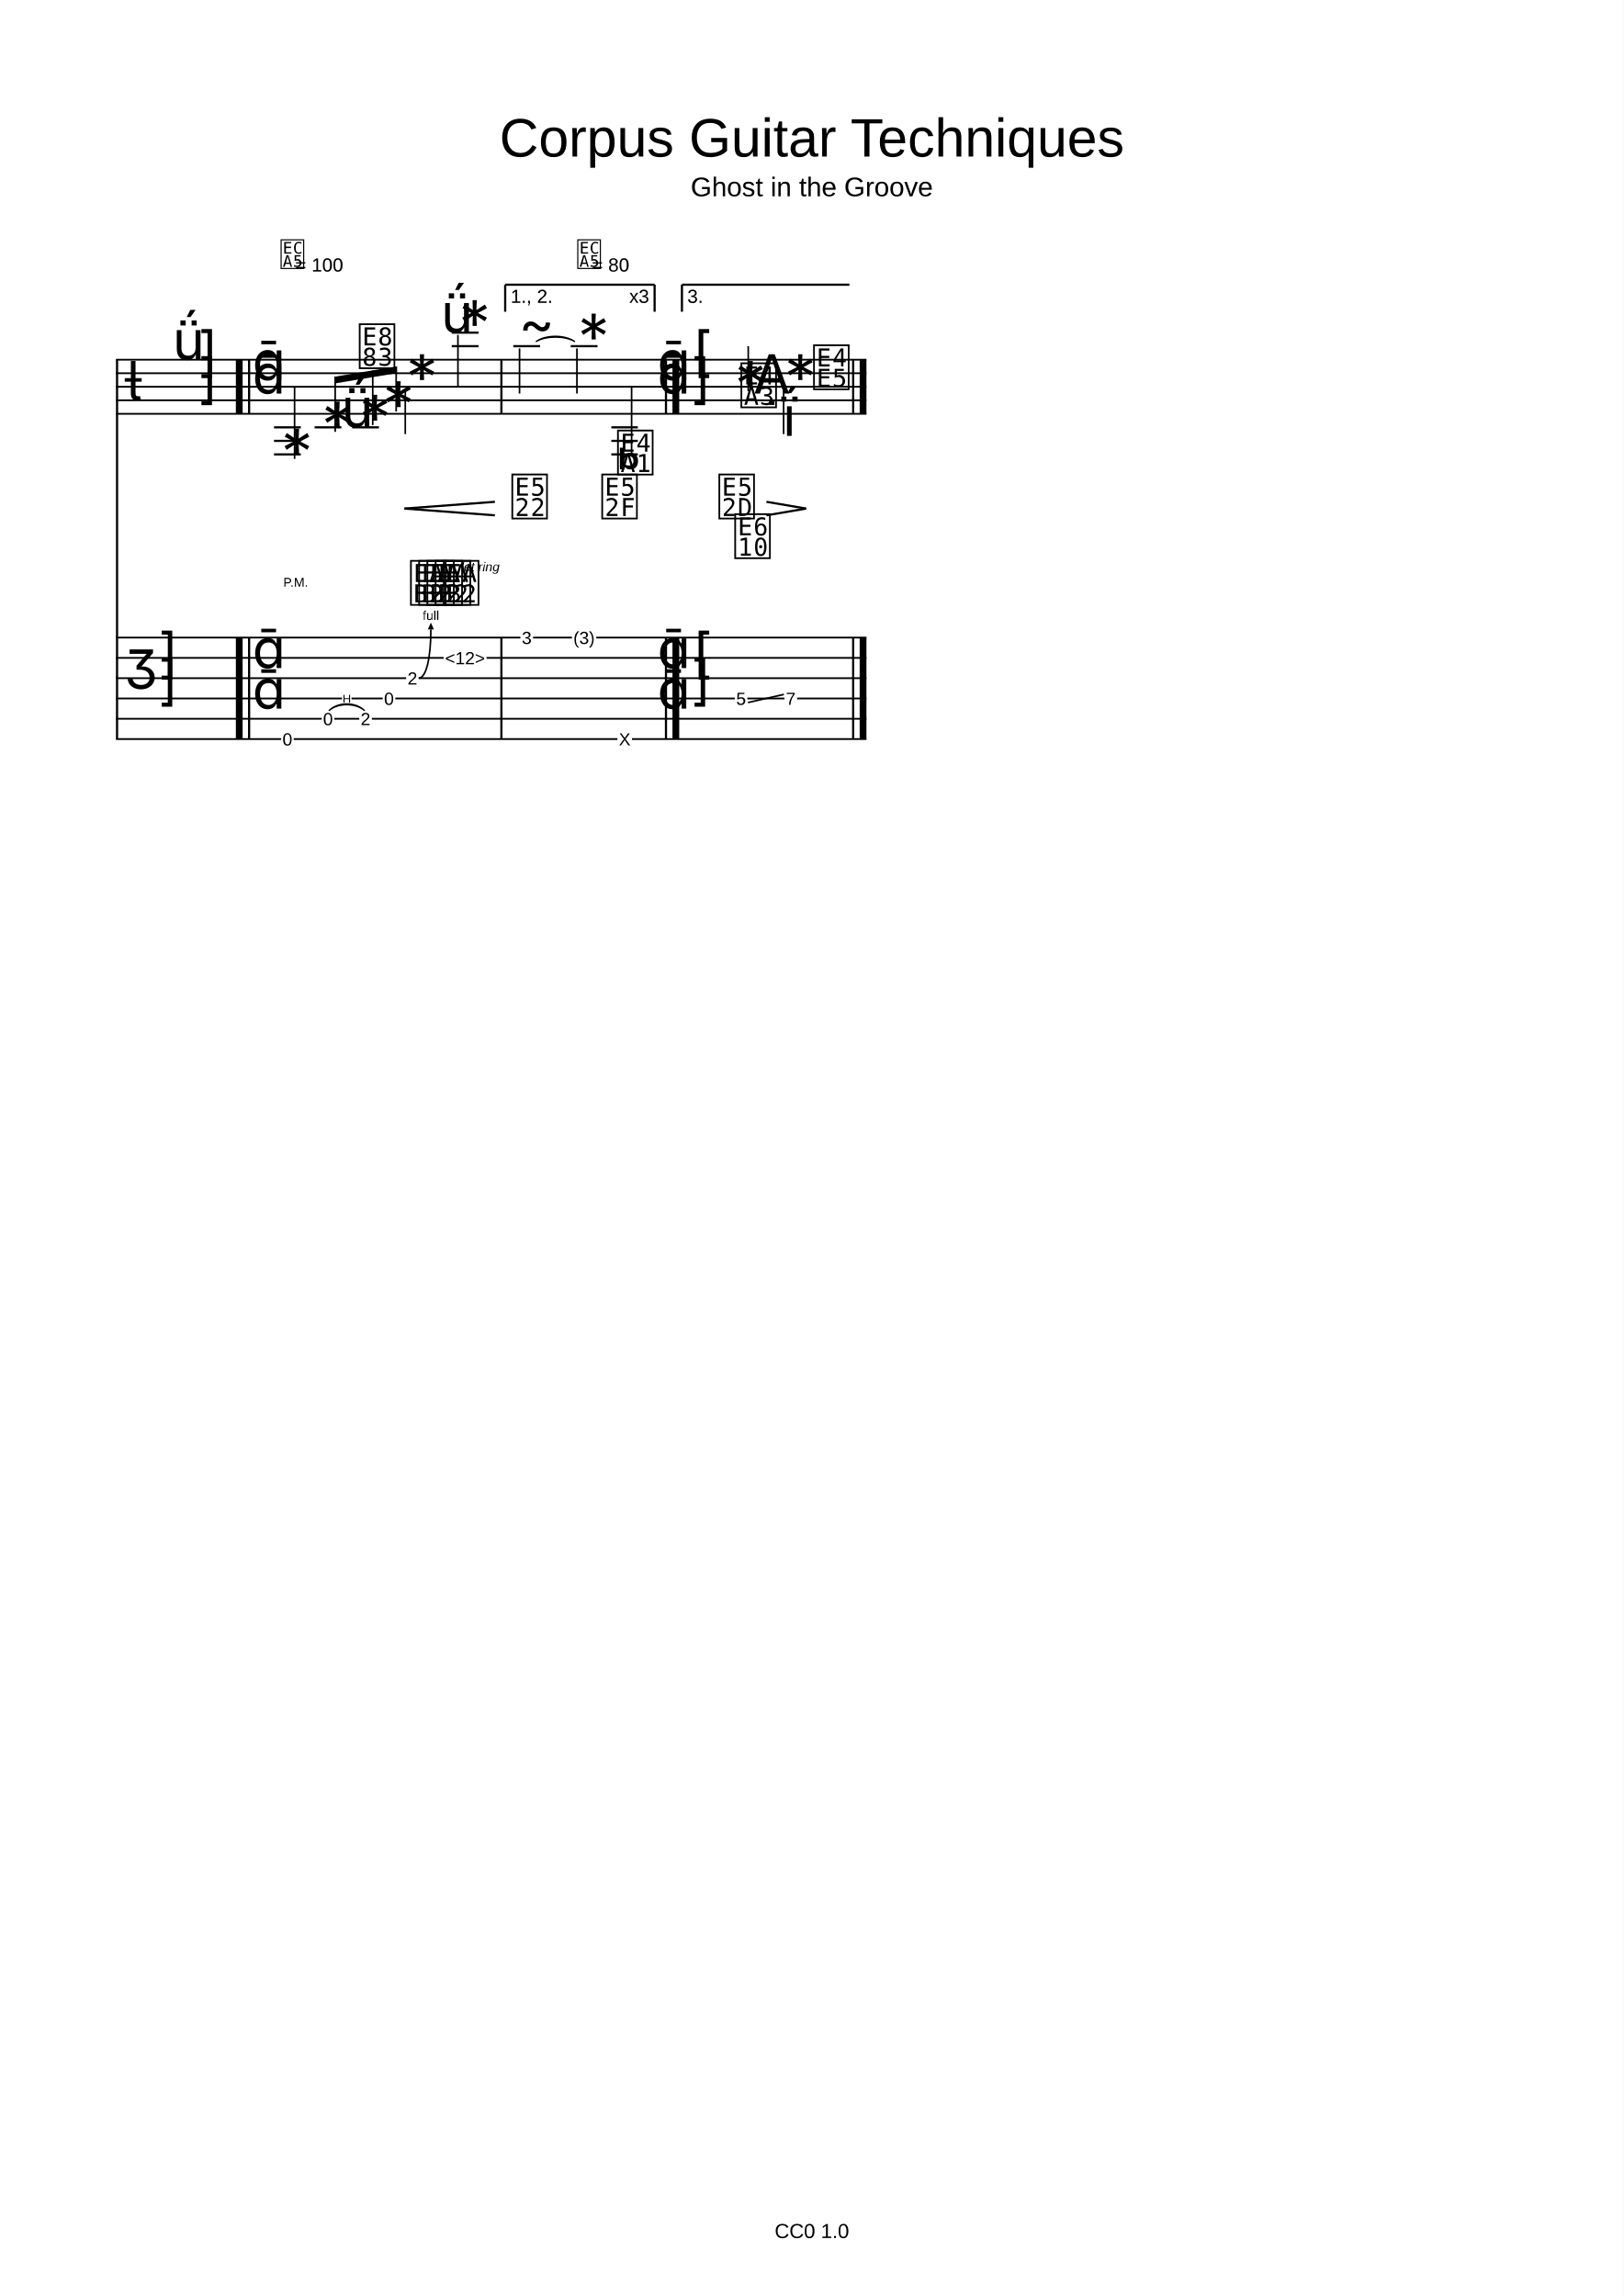
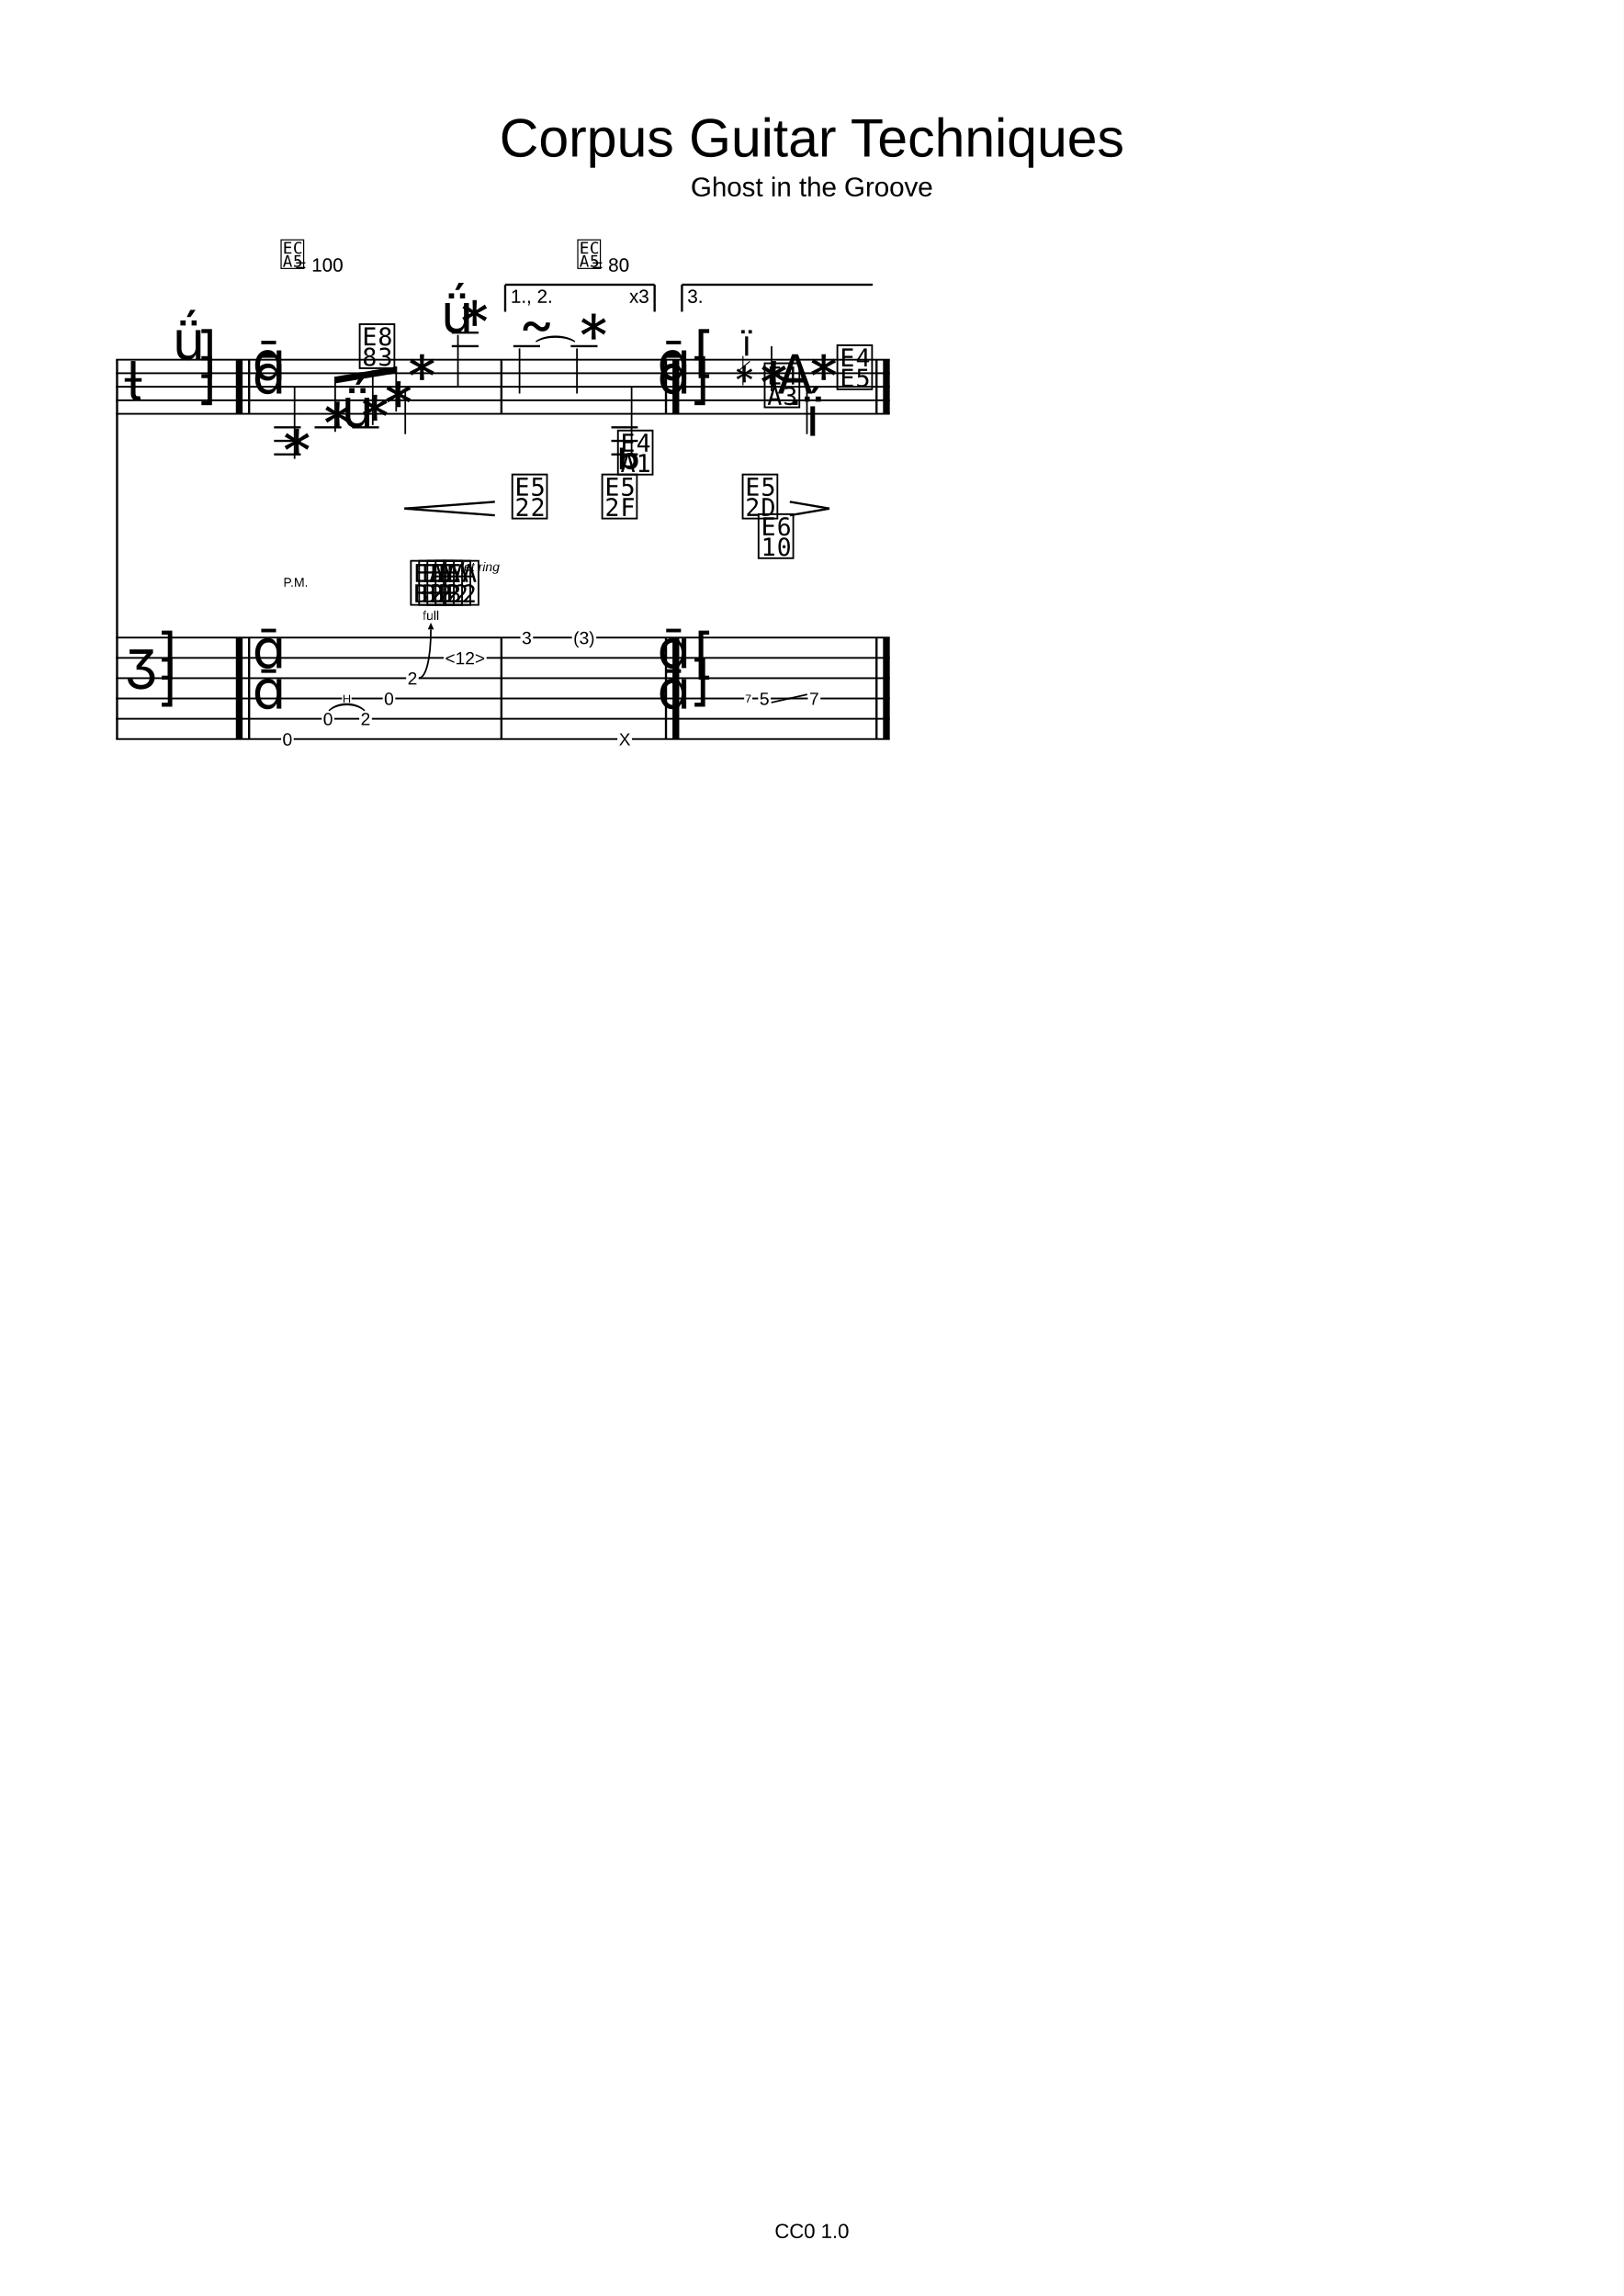
<svg xmlns="http://www.w3.org/2000/svg" width="1200" height="1697.143" viewBox="0 0 120 169.714">
  <style>@font-face{font-family:"Bravura";src:url("Bravura.otf")}text{font-family:"Bravura";font-size:4px}text.t{font-family:Arial,Helvetica,sans-serif}</style>
  <rect x="0" y="0" width="120" height="169.714" fill="white" />
  <g fill="black" stroke="black">
-     <line class="staffLine" x1="8.571" y1="26.588" x2="64.034" y2="26.588" stroke-width="0.13" />
-     <line class="staffLine" x1="8.571" y1="27.588" x2="64.034" y2="27.588" stroke-width="0.13" />
-     <line class="staffLine" x1="8.571" y1="28.588" x2="64.034" y2="28.588" stroke-width="0.13" />
-     <line class="staffLine" x1="8.571" y1="29.588" x2="64.034" y2="29.588" stroke-width="0.13" />
-     <line class="staffLine" x1="8.571" y1="30.588" x2="64.034" y2="30.588" stroke-width="0.13" />
+     <line class="staffLine" x1="8.571" y1="26.588" x2="65.76" y2="26.588" stroke-width="0.13" />
+     <line class="staffLine" x1="8.571" y1="27.588" x2="65.76" y2="27.588" stroke-width="0.13" />
+     <line class="staffLine" x1="8.571" y1="28.588" x2="65.76" y2="28.588" stroke-width="0.13" />
+     <line class="staffLine" x1="8.571" y1="29.588" x2="65.76" y2="29.588" stroke-width="0.13" />
+     <line class="staffLine" x1="8.571" y1="30.588" x2="65.76" y2="30.588" stroke-width="0.13" />
    <line class="barline" x1="17.681" y1="26.588" x2="17.681" y2="30.588" stroke-width="0.5" />
    <line class="barline" x1="18.411" y1="26.588" x2="18.411" y2="30.588" stroke-width="0.16" />
    <line class="ledgerLine" x1="20.251" y1="31.588" x2="22.231" y2="31.588" stroke-width="0.16" />
    <line class="ledgerLine" x1="20.251" y1="32.588" x2="22.231" y2="32.588" stroke-width="0.16" />
    <line class="ledgerLine" x1="20.251" y1="33.588" x2="22.231" y2="33.588" stroke-width="0.16" />
    <line class="stem" x1="21.771" y1="33.92" x2="21.771" y2="28.588" stroke-width="0.12" />
    <line class="ledgerLine" x1="23.251" y1="31.588" x2="25.231" y2="31.588" stroke-width="0.16" />
    <line class="ledgerLine" x1="26.027" y1="31.588" x2="28.007" y2="31.588" stroke-width="0.16" />
    <line class="stem" x1="29.952" y1="28.756" x2="29.952" y2="32.088" stroke-width="0.12" />
    <line class="ledgerLine" x1="33.384" y1="25.588" x2="35.364" y2="25.588" stroke-width="0.16" />
    <line class="ledgerLine" x1="33.384" y1="24.588" x2="35.364" y2="24.588" stroke-width="0.16" />
    <line class="stem" x1="33.844" y1="24.756" x2="33.844" y2="28.588" stroke-width="0.12" />
    <line class="stem" x1="24.771" y1="31.92" x2="24.771" y2="27.838" stroke-width="0.12" />
    <line class="stem" x1="27.547" y1="31.42" x2="27.547" y2="27.376" stroke-width="0.12" />
    <line class="stem" x1="29.279" y1="30.42" x2="29.279" y2="27.088" stroke-width="0.12" />
    <line class="barline" x1="37.056" y1="26.588" x2="37.056" y2="30.588" stroke-width="0.16" />
    <line class="ledgerLine" x1="37.936" y1="25.588" x2="39.916" y2="25.588" stroke-width="0.16" />
    <line class="stem" x1="38.396" y1="25.756" x2="38.396" y2="29.088" stroke-width="0.12" />
    <line class="ledgerLine" x1="42.179" y1="25.588" x2="44.159" y2="25.588" stroke-width="0.16" />
    <line class="stem" x1="42.639" y1="25.756" x2="42.639" y2="29.088" stroke-width="0.12" />
    <line class="ledgerLine" x1="45.179" y1="31.588" x2="47.139" y2="31.588" stroke-width="0.16" />
    <line class="ledgerLine" x1="45.179" y1="32.588" x2="47.139" y2="32.588" stroke-width="0.16" />
    <line class="ledgerLine" x1="45.179" y1="33.588" x2="47.139" y2="33.588" stroke-width="0.16" />
    <line class="stem" x1="46.679" y1="33.644" x2="46.679" y2="28.588" stroke-width="0.12" />
    <line class="barline" x1="49.219" y1="26.588" x2="49.219" y2="30.588" stroke-width="0.16" />
    <line class="barline" x1="49.949" y1="26.588" x2="49.949" y2="30.588" stroke-width="0.5" />
-     <line class="stem" x1="55.299" y1="28.92" x2="55.299" y2="25.588" stroke-width="0.12" />
-     <line class="stem" x1="57.913" y1="28.756" x2="57.913" y2="32.088" stroke-width="0.12" />
-     <line class="barline" x1="63.054" y1="26.588" x2="63.054" y2="30.588" stroke-width="0.16" />
-     <line class="barline" x1="63.784" y1="26.588" x2="63.784" y2="30.588" stroke-width="0.5" />
+     <line class="stem" x1="57.024" y1="28.92" x2="57.024" y2="25.588" stroke-width="0.12" />
+     <line class="stem" x1="54.907" y1="28.479" x2="54.907" y2="26.313" stroke-width="0.078" />
+     <line class="flag" x1="54.647" y1="27.353" x2="55.427" y2="26.703" stroke-width="0.078" />
+     <line class="stem" x1="59.638" y1="28.756" x2="59.638" y2="32.088" stroke-width="0.12" />
+     <line class="barline" x1="64.78" y1="26.588" x2="64.78" y2="30.588" stroke-width="0.16" />
+     <line class="barline" x1="65.51" y1="26.588" x2="65.51" y2="30.588" stroke-width="0.5" />
    <line class="hairpin" x1="29.892" y1="37.592" x2="36.576" y2="37.092" stroke-width="0.16" />
    <line class="hairpin" x1="29.892" y1="37.592" x2="36.576" y2="38.092" stroke-width="0.16" />
-     <line class="hairpin" x1="56.645" y1="37.092" x2="59.574" y2="37.592" stroke-width="0.16" />
-     <line class="hairpin" x1="56.645" y1="38.092" x2="59.574" y2="37.592" stroke-width="0.16" />
-     <line class="staffLine" x1="8.571" y1="47.129" x2="64.034" y2="47.129" stroke-width="0.13" />
-     <line class="staffLine" x1="8.571" y1="48.629" x2="64.034" y2="48.629" stroke-width="0.13" />
-     <line class="staffLine" x1="8.571" y1="50.129" x2="64.034" y2="50.129" stroke-width="0.13" />
-     <line class="staffLine" x1="8.571" y1="51.629" x2="64.034" y2="51.629" stroke-width="0.13" />
-     <line class="staffLine" x1="8.571" y1="53.129" x2="64.034" y2="53.129" stroke-width="0.13" />
-     <line class="staffLine" x1="8.571" y1="54.629" x2="64.034" y2="54.629" stroke-width="0.13" />
+     <line class="hairpin" x1="58.37" y1="37.092" x2="61.3" y2="37.592" stroke-width="0.16" />
+     <line class="hairpin" x1="58.37" y1="38.092" x2="61.3" y2="37.592" stroke-width="0.16" />
+     <line class="staffLine" x1="8.571" y1="47.129" x2="65.76" y2="47.129" stroke-width="0.13" />
+     <line class="staffLine" x1="8.571" y1="48.629" x2="65.76" y2="48.629" stroke-width="0.13" />
+     <line class="staffLine" x1="8.571" y1="50.129" x2="65.76" y2="50.129" stroke-width="0.13" />
+     <line class="staffLine" x1="8.571" y1="51.629" x2="65.76" y2="51.629" stroke-width="0.13" />
+     <line class="staffLine" x1="8.571" y1="53.129" x2="65.76" y2="53.129" stroke-width="0.13" />
+     <line class="staffLine" x1="8.571" y1="54.629" x2="65.76" y2="54.629" stroke-width="0.13" />
    <line class="barline" x1="17.681" y1="47.129" x2="17.681" y2="54.629" stroke-width="0.5" />
    <line class="barline" x1="18.411" y1="47.129" x2="18.411" y2="54.629" stroke-width="0.16" />
    <line class="barline" x1="37.056" y1="47.129" x2="37.056" y2="54.629" stroke-width="0.16" />
    <line class="barline" x1="49.219" y1="47.129" x2="49.219" y2="54.629" stroke-width="0.16" />
    <line class="barline" x1="49.949" y1="47.129" x2="49.949" y2="54.629" stroke-width="0.5" />
-     <line class="slide" x1="55.28" y1="51.929" x2="57.931" y2="51.329" stroke-width="0.12" />
-     <line class="barline" x1="63.054" y1="47.129" x2="63.054" y2="54.629" stroke-width="0.16" />
-     <line class="barline" x1="63.784" y1="47.129" x2="63.784" y2="54.629" stroke-width="0.5" />
+     <line class="slide" x1="57.005" y1="51.929" x2="59.657" y2="51.329" stroke-width="0.12" />
+     <line class="barline" x1="64.78" y1="47.129" x2="64.78" y2="54.629" stroke-width="0.16" />
+     <line class="barline" x1="65.51" y1="47.129" x2="65.51" y2="54.629" stroke-width="0.5" />
    <line class="volta" x1="37.336" y1="21.044" x2="48.379" y2="21.044" stroke-width="0.16" />
    <line class="volta" x1="37.336" y1="21.044" x2="37.336" y2="23.044" stroke-width="0.16" />
    <line class="volta" x1="48.379" y1="21.044" x2="48.379" y2="23.044" stroke-width="0.16" />
-     <line class="volta" x1="50.399" y1="21.044" x2="62.774" y2="21.044" stroke-width="0.16" />
+     <line class="volta" x1="50.399" y1="21.044" x2="64.5" y2="21.044" stroke-width="0.16" />
    <line class="volta" x1="50.399" y1="21.044" x2="50.399" y2="23.044" stroke-width="0.16" />
    <line class="barline" x1="8.651" y1="26.588" x2="8.651" y2="54.629" stroke-width="0.16" />
    <polygon class="beam" stroke="none" points="24.711,27.848 29.339,27.078 29.339,27.578 24.711,28.348" />
    <text class="clef" x="9.171" y="29.588" stroke="none"></text>
    <text class="keySignature" x="12.755" y="26.588" stroke="none"></text>
    <text class="timeSignature" x="14.651" y="27.588" stroke="none"></text>
    <text class="timeSignature" x="14.651" y="29.588" stroke="none"></text>
    <text class="repeat" x="18.651" y="28.088" stroke="none"></text>
    <text class="repeat" x="18.651" y="29.088" stroke="none"></text>
    <text class="notehead" x="20.651" y="34.088" stroke="none"></text>
    <text class="notehead" x="23.651" y="32.088" stroke="none"></text>
    <text class="notehead" x="26.427" y="31.588" stroke="none"></text>
    <text class="accidental" x="25.231" y="31.588" stroke="none"></text>
    <text class="notehead" x="28.159" y="30.588" stroke="none"></text>
    <text class="notehead" x="29.892" y="28.588" stroke="none"></text>
    <text class="notehead" x="33.784" y="24.588" stroke="none"></text>
    <text class="accidental" x="32.588" y="24.588" stroke="none"></text>
    <text class="tuplet" x="26.393" y="27.031" stroke="none"></text>
    <text class="notehead" x="38.336" y="25.588" stroke="none"></text>
    <text class="notehead" x="42.579" y="25.588" stroke="none"></text>
    <text class="notehead" x="45.579" y="34.088" stroke="none"></text>
    <text class="articulation" x="45.481" y="34.888" stroke="none"></text>
    <text class="repeat" x="48.579" y="28.088" stroke="none"></text>
    <text class="repeat" x="48.579" y="29.088" stroke="none"></text>
    <text class="timeSignature" x="51.197" y="27.588" stroke="none"></text>
    <text class="timeSignature" x="51.099" y="29.588" stroke="none"></text>
-     <text class="notehead" x="54.179" y="29.088" stroke="none"></text>
-     <text class="dot" x="55.659" y="29.088" stroke="none"></text>
-     <text class="articulation" x="54.601" y="29.92" stroke="none"></text>
-     <text class="notehead" x="57.853" y="28.588" stroke="none"></text>
-     <text class="flag" x="57.853" y="32.22" stroke="none"></text>
-     <text class="rest" x="59.97" y="28.588" stroke="none"></text>
+     <text class="notehead" x="55.904" y="29.088" stroke="none"></text>
+     <text class="dot" x="57.384" y="29.088" stroke="none"></text>
+     <text class="notehead" x="54.179" y="28.588" style="font-size:2.6px" stroke="none"></text>
+     <text class="flag" x="54.868" y="26.287" style="font-size:2.6px" stroke="none"></text>
+     <text class="articulation" x="56.326" y="29.92" stroke="none"></text>
+     <text class="notehead" x="59.578" y="28.588" stroke="none"></text>
+     <text class="flag" x="59.578" y="32.22" stroke="none"></text>
+     <text class="rest" x="61.696" y="28.588" stroke="none"></text>
    <text class="dynamic" x="37.67" y="38.14" stroke="none"></text>
    <text class="dynamic" x="44.317" y="38.14" stroke="none"></text>
-     <text class="dynamic" x="52.973" y="38.14" stroke="none"></text>
+     <text class="dynamic" x="54.698" y="38.14" stroke="none"></text>
    <text class="clef" x="9.183" y="50.911" stroke="none"></text>
    <text class="timeSignature" x="11.715" y="49.879" stroke="none"></text>
    <text class="timeSignature" x="11.715" y="51.879" stroke="none"></text>
    <text class="repeat" x="18.651" y="49.379" stroke="none"></text>
    <text class="repeat" x="18.651" y="52.379" stroke="none"></text>
    <text class="repeat" x="48.579" y="49.379" stroke="none"></text>
    <text class="repeat" x="48.579" y="52.379" stroke="none"></text>
    <text class="timeSignature" x="51.197" y="49.879" stroke="none"></text>
    <text class="timeSignature" x="51.099" y="51.879" stroke="none"></text>
    <text class="vibrato" x="30.178" y="44.522" stroke="none"></text>
    <text class="vibrato" x="30.786" y="44.522" stroke="none"></text>
    <text class="vibrato" x="31.394" y="44.522" stroke="none"></text>
    <text class="vibrato" x="32.002" y="44.522" stroke="none"></text>
    <text class="vibrato" x="32.61" y="44.522" stroke="none"></text>
-     <text class="technique" x="54.145" y="41.072" stroke="none"></text>
+     <text class="technique" x="55.87" y="41.072" stroke="none"></text>
    <text class="tempo" x="20.651" y="19.72" style="font-size:2.6px" stroke="none"></text>
    <text class="tempo" x="42.579" y="19.72" style="font-size:2.6px" stroke="none"></text>
    <text class="t credit" x="60" y="11.571" style="font-size:4px" text-anchor="middle" stroke="none">Corpus Guitar Techniques</text>
    <text class="t credit" x="60" y="14.511" style="font-size:2px" text-anchor="middle" stroke="none">Ghost in the Groove</text>
    <rect class="knockout" x="20.776" y="54.057" width="0.931" height="1.144" fill="white" stroke="none" />
    <text class="t fretNumber" x="21.241" y="55.097" style="font-size:1.3px" text-anchor="middle" stroke="none">0</text>
    <rect class="knockout" x="23.776" y="52.557" width="0.931" height="1.144" fill="white" stroke="none" />
    <text class="t fretNumber" x="24.241" y="53.597" style="font-size:1.3px" text-anchor="middle" stroke="none">0</text>
    <rect class="knockout" x="26.552" y="52.557" width="0.931" height="1.144" fill="white" stroke="none" />
    <text class="t fretNumber" x="27.017" y="53.597" style="font-size:1.3px" text-anchor="middle" stroke="none">2</text>
    <rect class="knockout" x="25.278" y="51.261" width="0.703" height="0.748" fill="white" stroke="none" />
    <text class="t technique" x="25.629" y="51.941" style="font-size:0.85px" text-anchor="middle" stroke="none">H</text>
    <rect class="knockout" x="28.284" y="51.057" width="0.931" height="1.144" fill="white" stroke="none" />
    <text class="t fretNumber" x="28.749" y="52.097" style="font-size:1.3px" text-anchor="middle" stroke="none">0</text>
    <rect class="knockout" x="30.016" y="49.557" width="0.931" height="1.144" fill="white" stroke="none" />
    <text class="t fretNumber" x="30.482" y="50.597" style="font-size:1.3px" text-anchor="middle" stroke="none">2</text>
    <rect class="knockout" x="32.788" y="48.057" width="3.172" height="1.144" fill="white" stroke="none" />
    <text class="t fretNumber" x="34.374" y="49.097" style="font-size:1.3px" text-anchor="middle" stroke="none">&lt;12&gt;</text>
    <rect class="knockout" x="38.461" y="46.557" width="0.931" height="1.144" fill="white" stroke="none" />
    <text class="t fretNumber" x="38.926" y="47.597" style="font-size:1.3px" text-anchor="middle" stroke="none">3</text>
    <rect class="knockout" x="42.27" y="46.557" width="1.797" height="1.144" fill="white" stroke="none" />
    <text class="t fretNumber" x="43.169" y="47.597" style="font-size:1.3px" text-anchor="middle" stroke="none">(3)</text>
    <rect class="knockout" x="45.631" y="54.057" width="1.075" height="1.144" fill="white" stroke="none" />
    <text class="t fretNumber" x="46.169" y="55.097" style="font-size:1.3px" text-anchor="middle" stroke="none">X</text>
-     <rect class="knockout" x="54.303" y="51.057" width="0.931" height="1.144" fill="white" stroke="none" />
-     <text class="t fretNumber" x="54.769" y="52.097" style="font-size:1.3px" text-anchor="middle" stroke="none">5</text>
-     <rect class="knockout" x="57.977" y="51.057" width="0.931" height="1.144" fill="white" stroke="none" />
-     <text class="t fretNumber" x="58.443" y="52.097" style="font-size:1.3px" text-anchor="middle" stroke="none">7</text>
+     <rect class="knockout" x="54.997" y="51.257" width="0.605" height="0.744" fill="white" stroke="none" />
+     <text class="t fretNumber" x="55.3" y="51.933" style="font-size:0.845px" text-anchor="middle" stroke="none">7</text>
+     <rect class="knockout" x="56.029" y="51.057" width="0.931" height="1.144" fill="white" stroke="none" />
+     <text class="t fretNumber" x="56.494" y="52.097" style="font-size:1.3px" text-anchor="middle" stroke="none">5</text>
+     <rect class="knockout" x="59.703" y="51.057" width="0.931" height="1.144" fill="white" stroke="none" />
+     <text class="t fretNumber" x="60.168" y="52.097" style="font-size:1.3px" text-anchor="middle" stroke="none">7</text>
    <text class="t technique" x="20.941" y="43.372" style="font-size:0.95px" text-anchor="start" stroke="none">P.M.</text>
    <text class="t technique" x="34.074" y="42.222" style="font-size:0.95px;font-style:italic" text-anchor="start" stroke="none">let ring</text>
    <text class="t bend" x="31.843" y="45.822" style="font-size:0.95px" text-anchor="middle" stroke="none">full</text>
    <text class="t volta" x="37.736" y="22.394" style="font-size:1.4px" text-anchor="start" stroke="none">1., 2.</text>
    <text class="t volta" x="50.799" y="22.394" style="font-size:1.4px" text-anchor="start" stroke="none">3.</text>
    <text class="t repeat" x="47.979" y="22.394" style="font-size:1.4px" text-anchor="end" stroke="none">x3</text>
    <text class="t tempo" x="21.815" y="20.07" style="font-size:1.4px" text-anchor="start" stroke="none">= 100</text>
    <text class="t tempo" x="43.742" y="20.07" style="font-size:1.4px" text-anchor="start" stroke="none">= 80</text>
    <text class="t credit" x="60" y="165.429" style="font-size:1.5px" text-anchor="middle" stroke="none">CC0 1.0</text>
    <path class="tie" stroke-width="0.1" stroke-linejoin="round" d="M39.636,25.238 C40.342,24.732 41.753,24.732 42.459,25.238 C41.753,24.812 40.342,24.812 39.636,25.238Z" />
    <path class="slur" stroke-width="0.1" stroke-linejoin="round" d="M24.332,52.511 C24.981,51.871 26.278,51.871 26.927,52.511 C26.278,51.951 24.981,51.951 24.332,52.511Z" />
    <path class="bend" fill="none" stroke-width="0.12" d="M30.943,50.129 C31.483,50.129 31.843,48.686 31.843,46.522" />
    <polygon class="bend" stroke="none" points="31.843,46.022 31.618,46.522 32.068,46.522" />
  </g>
</svg>
